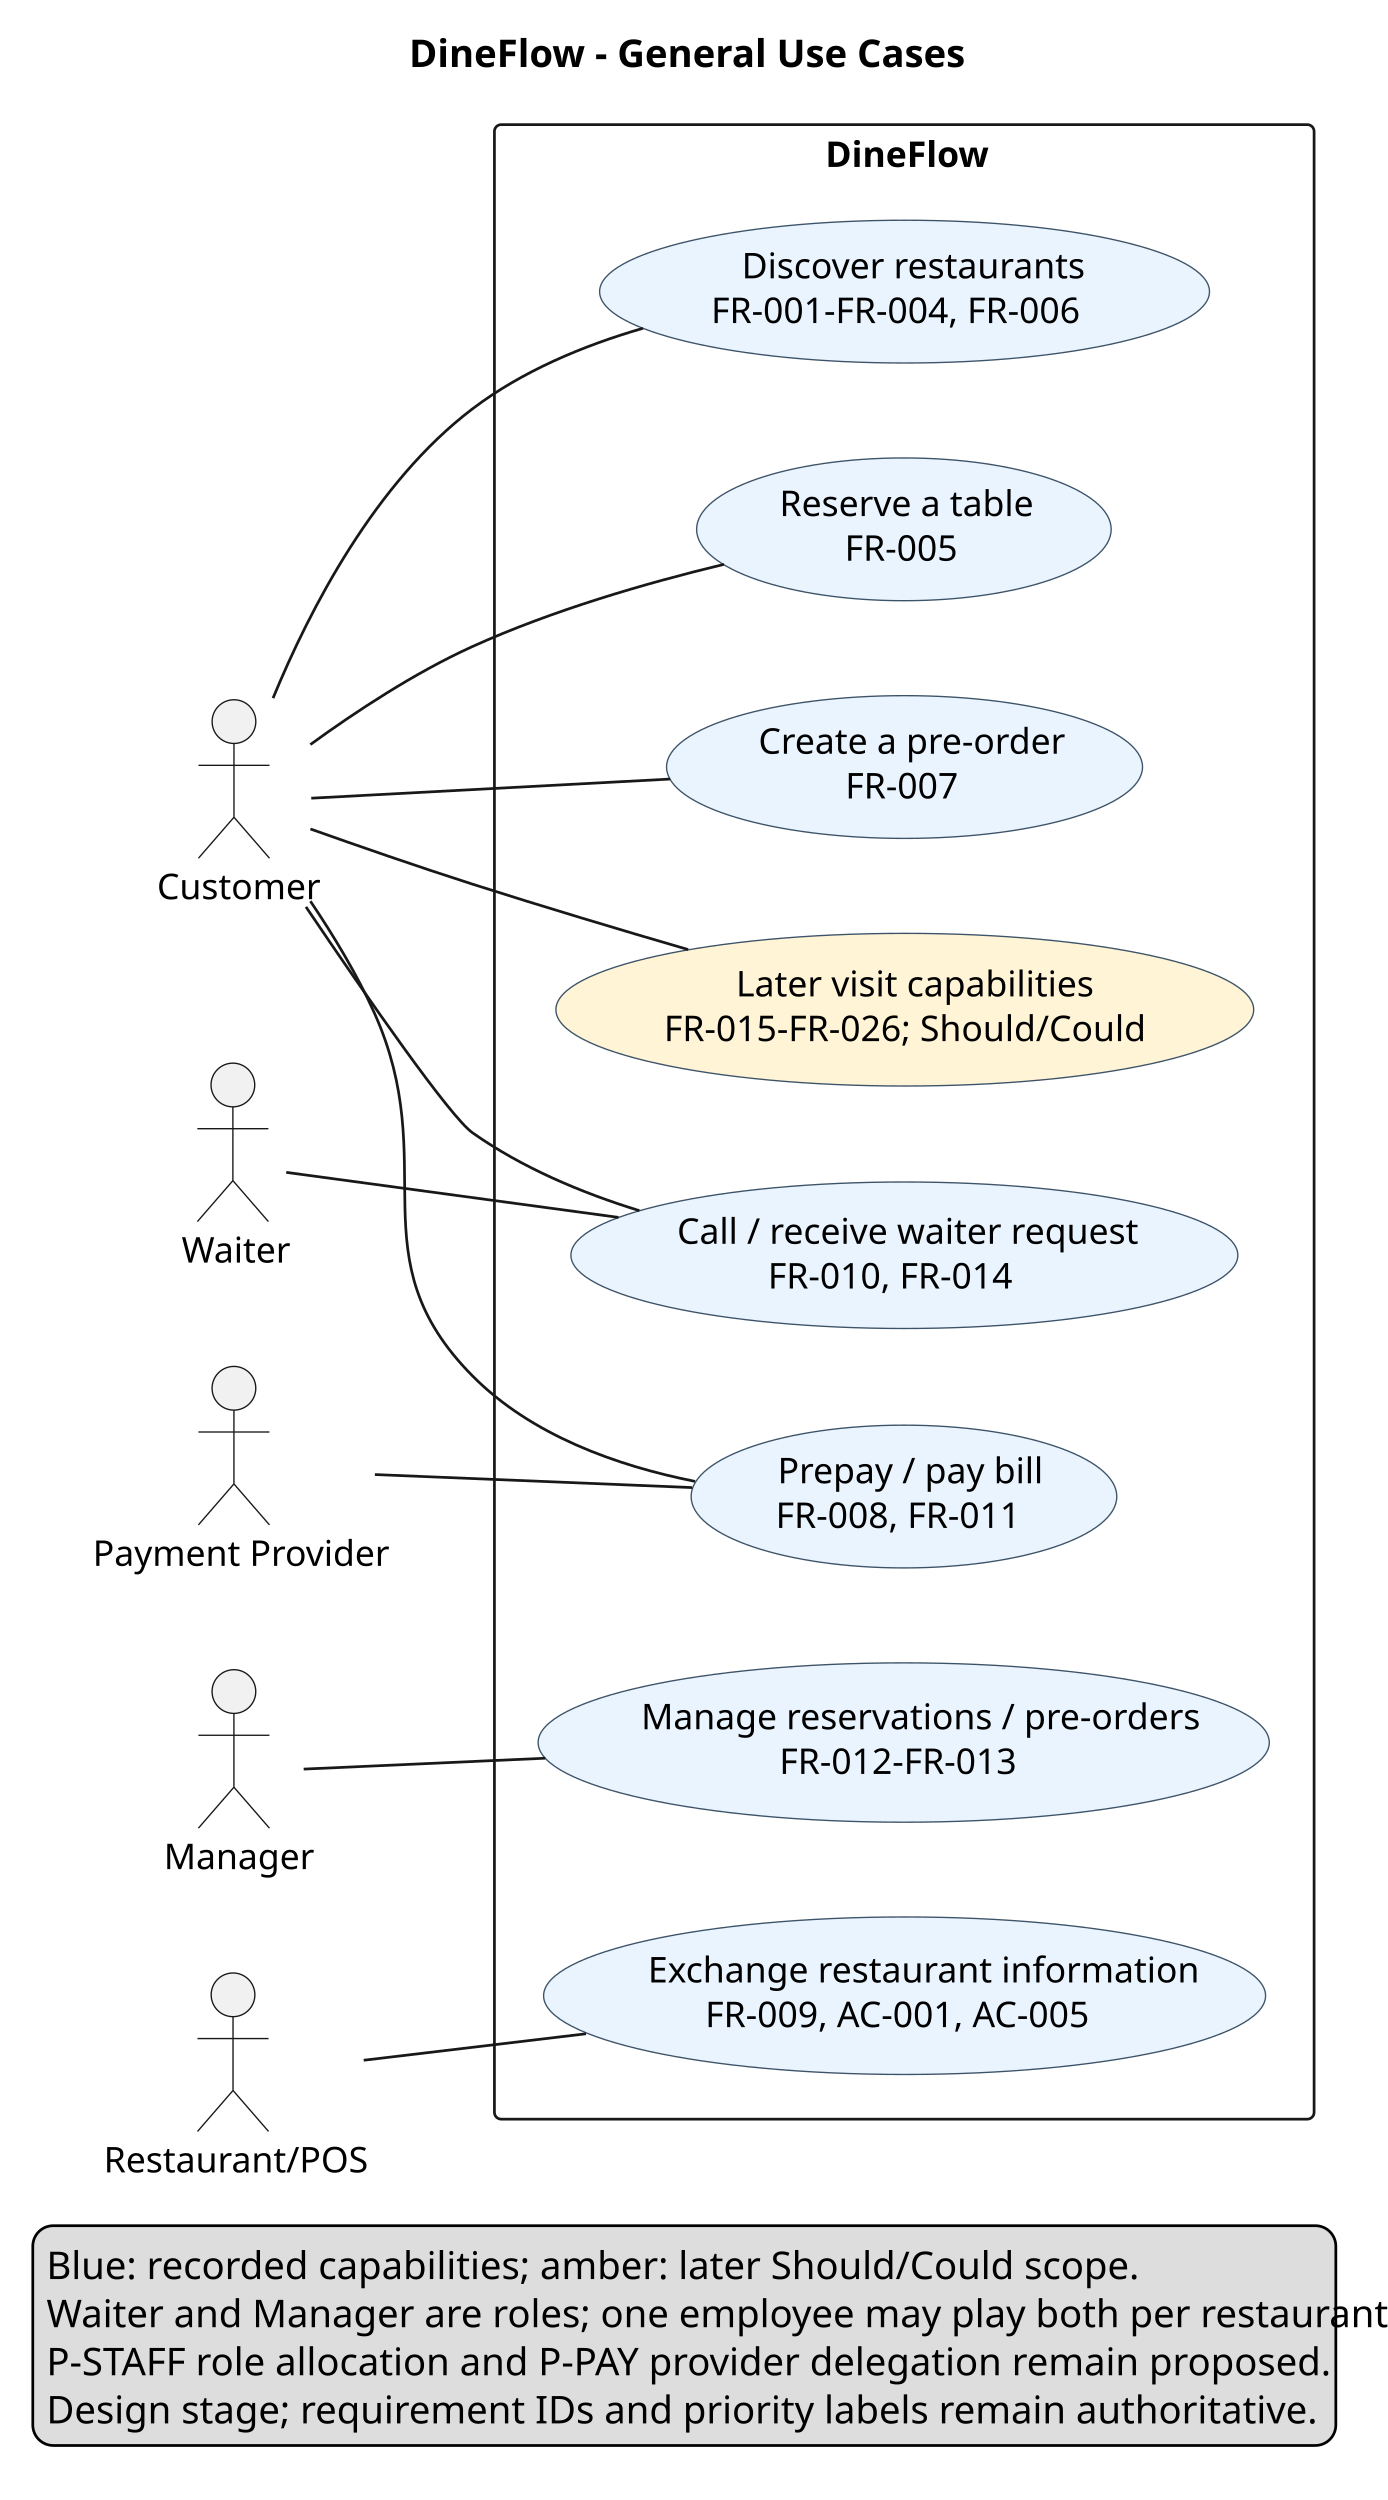
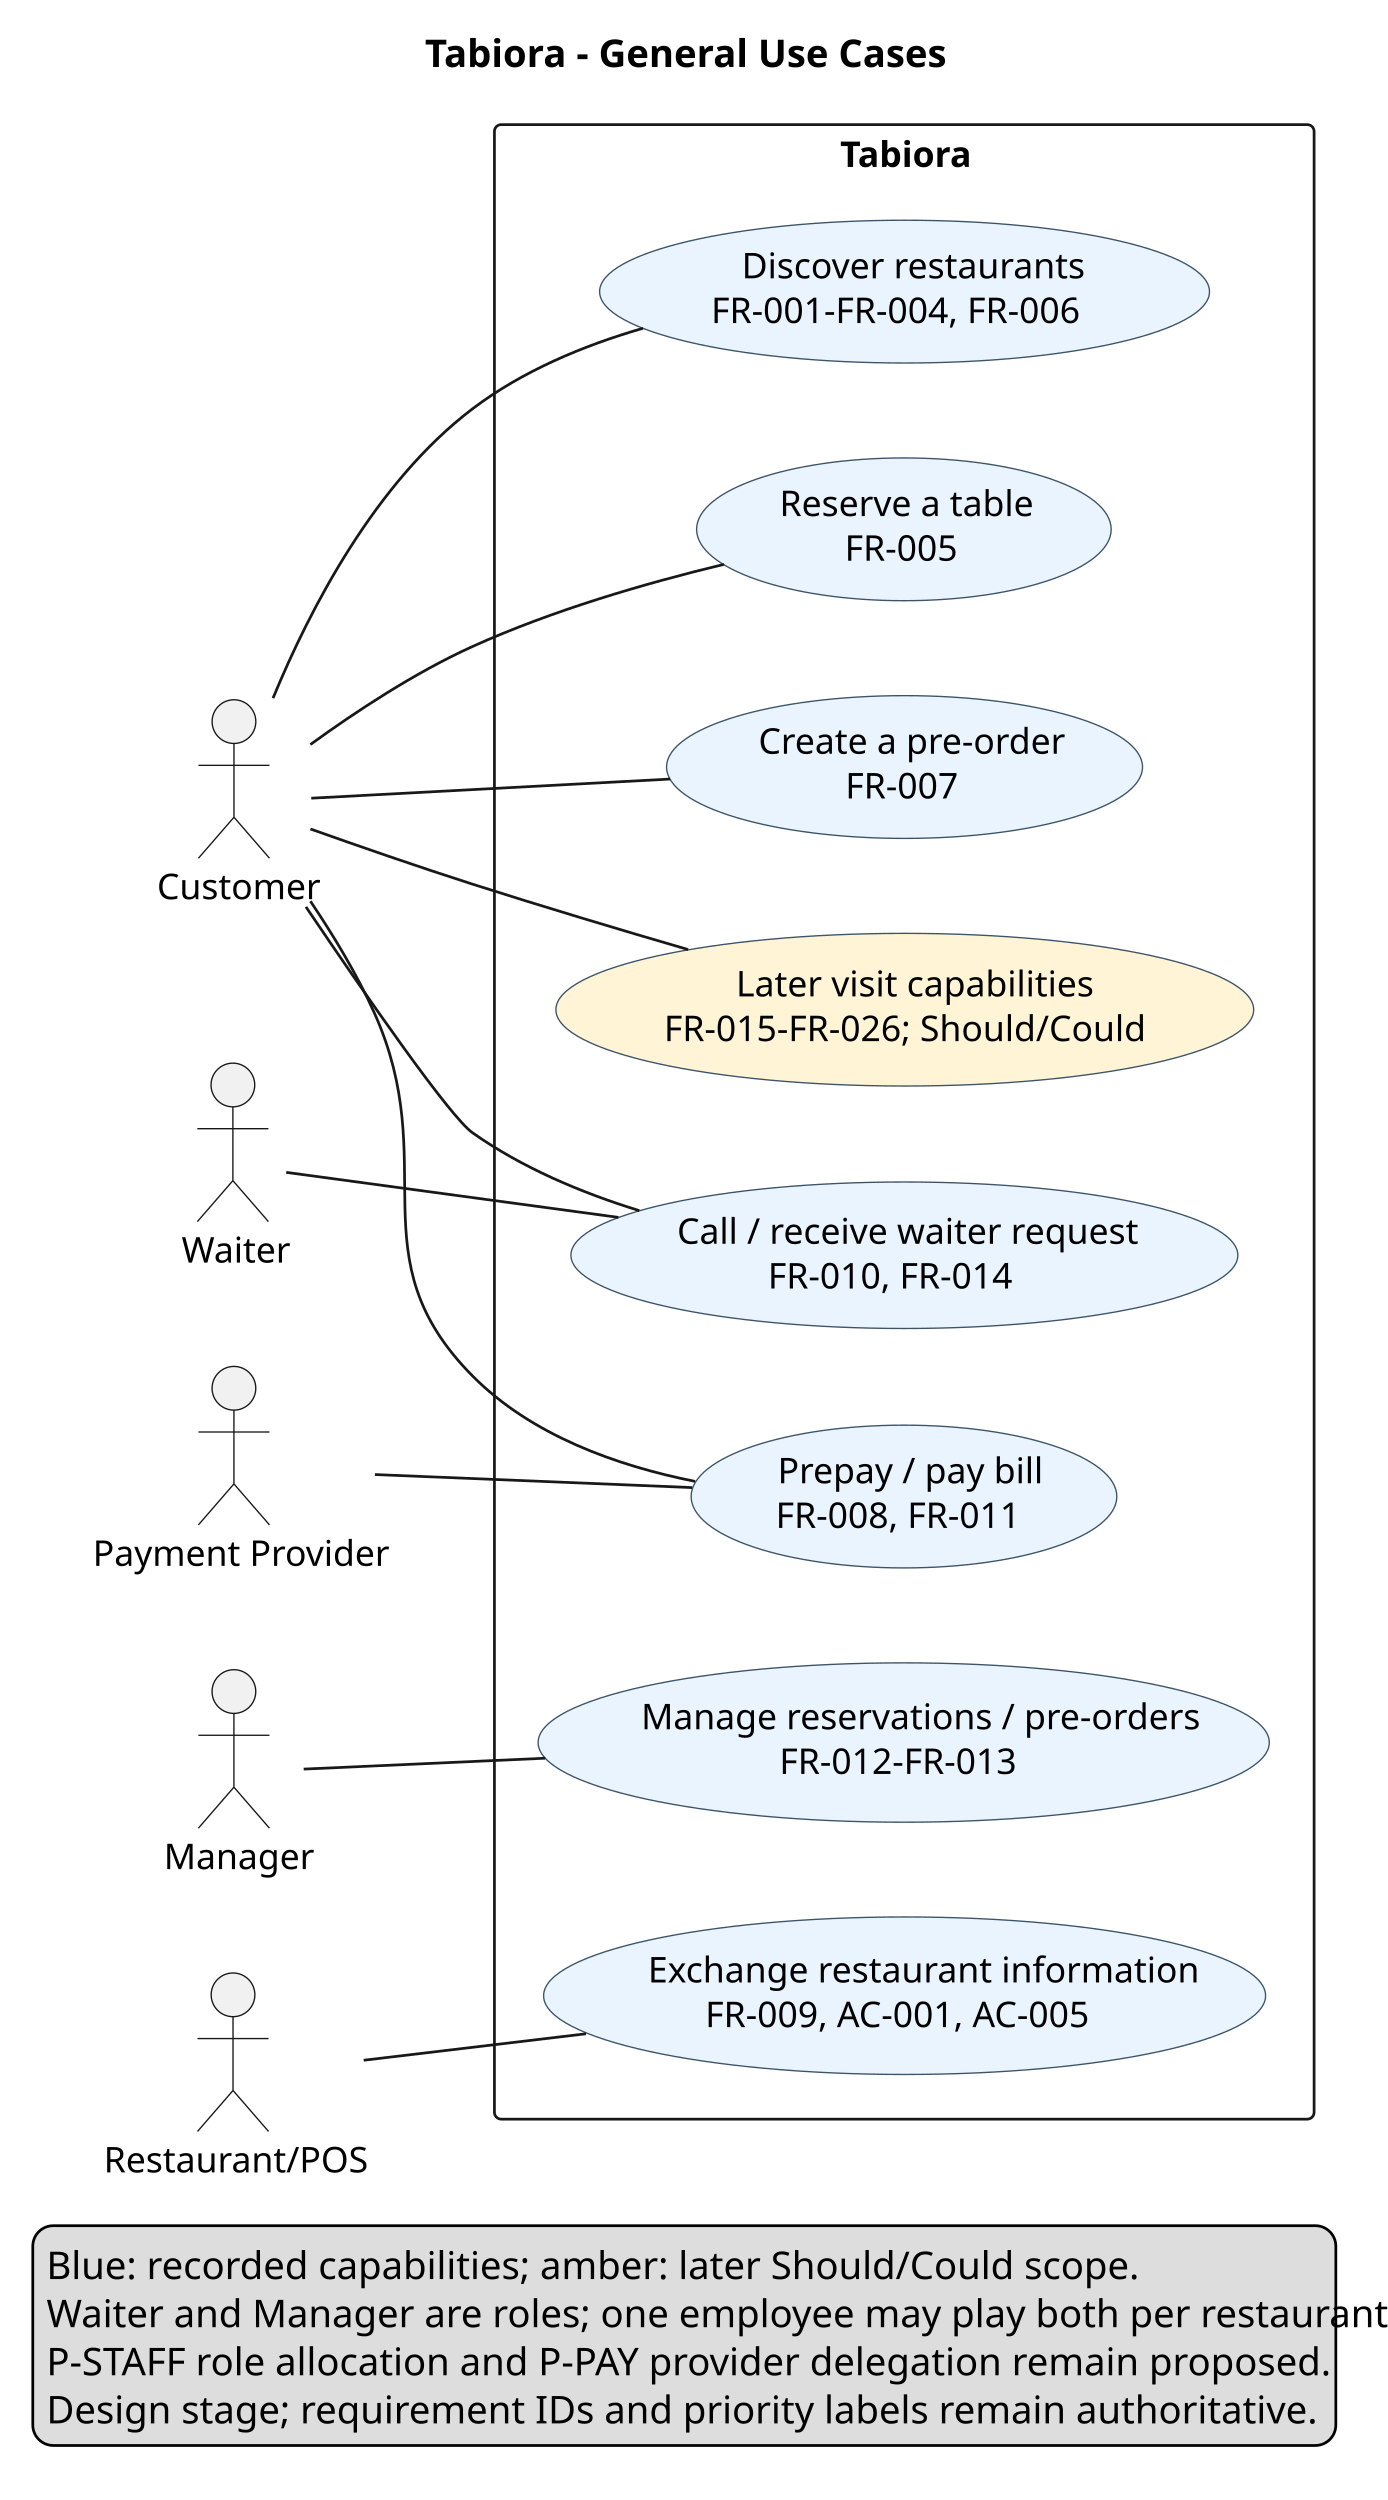
<svg xmlns="http://www.w3.org/2000/svg" contentStyleType="text/css" data-diagram-type="DESCRIPTION" height="915px" preserveAspectRatio="none" style="width:508px;height:915px;background:#FFFFFF;" version="1.1" viewBox="0 0 508 915" width="508px" zoomAndPan="magnify">
  <defs />
  <g>
-     <text fill="#000000" font-family="sans-serif" font-size="14" font-weight="bold" lengthAdjust="spacing" textLength="201.517" x="149.699" y="24.533">DineFlow - General Use Cases</text>
-     <g class="cluster" data-entity="DineFlow" data-source-line="17" data-uid="ent0007" id="cluster_DineFlow">
+     <text fill="#000000" font-family="sans-serif" font-size="14" font-weight="bold" lengthAdjust="spacing" textLength="189.861" x="155.527" y="24.533">Tabiora - General Use Cases</text>
+     <g class="cluster" data-entity="Tabiora" data-source-line="17" data-uid="ent0007" id="cluster_Tabiora">
      <rect fill="none" height="730" rx="2.5" ry="2.5" style="stroke:#181818;stroke-width:1;" width="300" x="180.958" y="45.609" />
-       <text fill="#000000" font-family="sans-serif" font-size="13" font-weight="bold" lengthAdjust="spacing" textLength="57.776" x="302.069" y="61.105">DineFlow</text>
+       <text fill="#000000" font-family="sans-serif" font-size="13" font-weight="bold" lengthAdjust="spacing" textLength="46.954" x="307.481" y="61.105">Tabiora</text>
    </g>
    <g class="entity" data-entity="Discover" data-source-line="18" data-uid="ent0008" id="entity_Discover">
      <ellipse cx="331.067" cy="106.734" fill="#EAF4FF" rx="111.61" ry="26.125" style="stroke:#3D5368;stroke-width:0.5;" />
      <text fill="#000000" font-family="sans-serif" font-size="13" lengthAdjust="spacing" textLength="119.209" x="271.463" y="101.877">Discover restaurants</text>
      <text fill="#000000" font-family="sans-serif" font-size="13" lengthAdjust="spacing" textLength="141.597" x="260.269" y="118.229">FR-001-FR-004, FR-006</text>
    </g>
    <g class="entity" data-entity="Book" data-source-line="19" data-uid="ent0009" id="entity_Book">
      <ellipse cx="330.825" cy="193.734" fill="#EAF4FF" rx="75.868" ry="26.125" style="stroke:#3D5368;stroke-width:0.5;" />
      <text fill="#000000" font-family="sans-serif" font-size="13" lengthAdjust="spacing" textLength="91.051" x="285.3" y="188.877">Reserve a table</text>
      <text fill="#000000" font-family="sans-serif" font-size="13" lengthAdjust="spacing" textLength="43.348" x="309.151" y="205.229">FR-005</text>
    </g>
    <g class="entity" data-entity="Order" data-source-line="20" data-uid="ent0010" id="entity_Order">
      <ellipse cx="331.06" cy="280.734" fill="#EAF4FF" rx="87.103" ry="26.125" style="stroke:#3D5368;stroke-width:0.5;" />
      <text fill="#000000" font-family="sans-serif" font-size="13" lengthAdjust="spacing" textLength="106.939" x="277.591" y="275.877">Create a pre-order</text>
      <text fill="#000000" font-family="sans-serif" font-size="13" lengthAdjust="spacing" textLength="43.348" x="309.386" y="292.229">FR-007</text>
    </g>
    <g class="entity" data-entity="Pay" data-source-line="21" data-uid="ent0011" id="entity_Pay">
      <ellipse cx="330.854" cy="547.734" fill="#EAF4FF" rx="77.897" ry="26.125" style="stroke:#3D5368;stroke-width:0.5;" />
      <text fill="#000000" font-family="sans-serif" font-size="13" lengthAdjust="spacing" textLength="92.492" x="284.608" y="542.878">Prepay / pay bill</text>
      <text fill="#000000" font-family="sans-serif" font-size="13" lengthAdjust="spacing" textLength="93.92" x="283.894" y="559.229">FR-008, FR-011</text>
    </g>
    <g class="entity" data-entity="Call" data-source-line="22" data-uid="ent0012" id="entity_Call">
      <ellipse cx="331.006" cy="459.419" fill="#EAF4FF" rx="122.048" ry="26.81" style="stroke:#3D5368;stroke-width:0.5;" />
      <text fill="#000000" font-family="sans-serif" font-size="13" lengthAdjust="spacing" textLength="160.399" x="247.806" y="455.241">Call / receive waiter request</text>
      <text fill="#000000" font-family="sans-serif" font-size="13" lengthAdjust="spacing" textLength="93.92" x="281.046" y="471.592">FR-010, FR-014</text>
    </g>
    <g class="entity" data-entity="Manage" data-source-line="23" data-uid="ent0013" id="entity_Manage">
      <ellipse cx="330.758" cy="637.769" fill="#EAF4FF" rx="133.801" ry="29.16" style="stroke:#3D5368;stroke-width:0.5;" />
      <text fill="#000000" font-family="sans-serif" font-size="13" lengthAdjust="spacing" textLength="192.201" x="234.658" y="632.913">Manage reservations / pre-orders</text>
      <text fill="#000000" font-family="sans-serif" font-size="13" lengthAdjust="spacing" textLength="91.025" x="285.245" y="649.265">FR-012-FR-013</text>
    </g>
    <g class="entity" data-entity="Sync" data-source-line="24" data-uid="ent0014" id="entity_Sync">
      <ellipse cx="331.081" cy="730.434" fill="#EAF4FF" rx="132.123" ry="28.825" style="stroke:#3D5368;stroke-width:0.5;" />
      <text fill="#000000" font-family="sans-serif" font-size="13" lengthAdjust="spacing" textLength="187.884" x="237.138" y="725.577">Exchange restaurant information</text>
      <text fill="#000000" font-family="sans-serif" font-size="13" lengthAdjust="spacing" textLength="145.952" x="258.105" y="741.929">FR-009, AC-001, AC-005</text>
    </g>
    <g class="entity" data-entity="Later" data-source-line="25" data-uid="ent0015" id="entity_Later">
      <ellipse cx="331.154" cy="369.549" fill="#FFF4D6" rx="127.696" ry="27.939" style="stroke:#3D5368;stroke-width:0.5;" />
      <text fill="#000000" font-family="sans-serif" font-size="13" lengthAdjust="spacing" textLength="123.557" x="269.375" y="364.692">Later visit capabilities</text>
      <text fill="#000000" font-family="sans-serif" font-size="13" lengthAdjust="spacing" textLength="176.306" x="243.001" y="381.044">FR-015-FR-026; Should/Could</text>
    </g>
    <g class="entity" data-entity="Customer" data-source-line="12" data-uid="ent0002" id="entity_Customer">
      <ellipse cx="85.632" cy="264.109" fill="#F1F1F1" rx="8" ry="8" style="stroke:#181818;stroke-width:0.5;" />
      <path d="M85.632,272.109 L85.632,299.109 M72.632,280.109 L98.632,280.109 M85.632,299.109 L72.632,314.109 M85.632,299.109 L98.632,314.109" fill="none" style="stroke:#181818;stroke-width:0.5;" />
      <text fill="#000000" font-family="sans-serif" font-size="13" lengthAdjust="spacing" textLength="56.348" x="57.458" y="329.104">Customer</text>
    </g>
    <g class="entity" data-entity="Waiter" data-source-line="13" data-uid="ent0003" id="entity_Waiter">
      <ellipse cx="85.237" cy="397.109" fill="#F1F1F1" rx="8" ry="8" style="stroke:#181818;stroke-width:0.5;" />
      <path d="M85.237,405.109 L85.237,432.109 M72.237,413.109 L98.237,413.109 M85.237,432.109 L72.237,447.109 M85.237,432.109 L98.237,447.109" fill="none" style="stroke:#181818;stroke-width:0.5;" />
      <text fill="#000000" font-family="sans-serif" font-size="13" lengthAdjust="spacing" textLength="37.559" x="66.457" y="462.104">Waiter</text>
    </g>
    <g class="entity" data-entity="Manager" data-source-line="14" data-uid="ent0004" id="entity_Manager">
      <ellipse cx="85.612" cy="619.109" fill="#F1F1F1" rx="8" ry="8" style="stroke:#181818;stroke-width:0.5;" />
      <path d="M85.612,627.109 L85.612,654.109 M72.612,635.109 L98.612,635.109 M85.612,654.109 L72.612,669.109 M85.612,654.109 L98.612,669.109" fill="none" style="stroke:#181818;stroke-width:0.5;" />
      <text fill="#000000" font-family="sans-serif" font-size="13" lengthAdjust="spacing" textLength="51.308" x="59.958" y="684.105">Manager</text>
    </g>
    <g class="entity" data-entity="Provider" data-source-line="15" data-uid="ent0005" id="entity_Provider">
      <ellipse cx="85.618" cy="508.109" fill="#F1F1F1" rx="8" ry="8" style="stroke:#181818;stroke-width:0.5;" />
      <path d="M85.618,516.109 L85.618,543.109 M72.618,524.109 L98.618,524.109 M85.618,543.109 L72.618,558.109 M85.618,543.109 L98.618,558.109" fill="none" style="stroke:#181818;stroke-width:0.5;" />
      <text fill="#000000" font-family="sans-serif" font-size="13" lengthAdjust="spacing" textLength="103.321" x="33.958" y="573.105">Payment Provider</text>
    </g>
    <g class="entity" data-entity="POS" data-source-line="16" data-uid="ent0006" id="entity_POS">
      <ellipse cx="85.286" cy="730.109" fill="#F1F1F1" rx="8" ry="8" style="stroke:#181818;stroke-width:0.5;" />
      <path d="M85.286,738.109 L85.286,765.109 M72.286,746.109 L98.286,746.109 M85.286,765.109 L72.286,780.109 M85.286,765.109 L98.286,780.109" fill="none" style="stroke:#181818;stroke-width:0.5;" />
      <text fill="#000000" font-family="sans-serif" font-size="13" lengthAdjust="spacing" textLength="94.656" x="37.958" y="795.105">Restaurant/POS</text>
    </g>
    <g class="link" data-entity-1="Customer" data-entity-2="Discover" data-source-line="27" data-uid="lnk16" id="link_Customer_Discover">
      <path d="M99.927,255.529 C113.448,222.739 137.398,176.559 172.958,149.609 C191.088,135.869 213.338,126.519 235.327,120.149" fill="none" id="Customer-Discover" style="stroke:#181818;stroke-width:1;" />
    </g>
    <g class="link" data-entity-1="Customer" data-entity-2="Book" data-source-line="28" data-uid="lnk17" id="link_Customer_Book">
      <path d="M113.597,272.509 C130.018,260.569 151.817,246.179 172.958,236.609 C202.048,223.439 236.048,213.519 264.957,206.549" fill="none" id="Customer-Book" style="stroke:#181818;stroke-width:1;" />
    </g>
    <g class="link" data-entity-1="Customer" data-entity-2="Order" data-source-line="29" data-uid="lnk18" id="link_Customer_Order">
      <path d="M113.918,292.139 C145.637,290.449 199.347,287.579 245.278,285.129" fill="none" id="Customer-Order" style="stroke:#181818;stroke-width:1;" />
    </g>
    <g class="link" data-entity-1="Customer" data-entity-2="Pay" data-source-line="30" data-uid="lnk19" id="link_Customer_Pay">
      <path d="M113.608,329.839 C121.987,342.279 130.667,356.609 136.958,370.609 C162.067,426.469 129.847,460.119 172.958,503.609 C194.377,525.219 225.498,536.439 254.387,542.189" fill="none" id="Customer-Pay" style="stroke:#181818;stroke-width:1;" />
    </g>
    <g class="link" data-entity-1="Customer" data-entity-2="Call" data-source-line="31" data-uid="lnk20" id="link_Customer_Call">
      <path d="M111.978,331.919 C134.407,365.139 164.727,408.799 172.958,414.609 C191.028,427.359 212.657,436.519 234.007,443.099" fill="none" id="Customer-Call" style="stroke:#181818;stroke-width:1;" />
    </g>
    <g class="link" data-entity-1="Customer" data-entity-2="Later" data-source-line="32" data-uid="lnk21" id="link_Customer_Later">
      <path d="M113.618,303.409 C130.597,309.439 152.977,317.219 172.958,323.609 C198.528,331.779 226.607,340.189 251.868,347.549" fill="none" id="Customer-Later" style="stroke:#181818;stroke-width:1;" />
    </g>
    <g class="link" data-entity-1="Waiter" data-entity-2="Call" data-source-line="33" data-uid="lnk22" id="link_Waiter_Call">
      <path d="M104.757,429.089 C130.748,432.609 180.327,439.329 226.357,445.569" fill="none" id="Waiter-Call" style="stroke:#181818;stroke-width:1;" />
    </g>
    <g class="link" data-entity-1="Manager" data-entity-2="Manage" data-source-line="34" data-uid="lnk23" id="link_Manager_Manage">
      <path d="M111.147,647.489 C132.667,646.519 165.667,645.029 199.577,643.499" fill="none" id="Manager-Manage" style="stroke:#181818;stroke-width:1;" />
    </g>
    <g class="link" data-entity-1="Provider" data-entity-2="Pay" data-source-line="35" data-uid="lnk24" id="link_Provider_Pay">
      <path d="M137.208,539.689 C170.798,541.069 215.468,542.909 253.357,544.459" fill="none" id="Provider-Pay" style="stroke:#181818;stroke-width:1;" />
    </g>
    <g class="link" data-entity-1="POS" data-entity-2="Sync" data-source-line="36" data-uid="lnk25" id="link_POS_Sync">
      <path d="M133.118,754.049 C156.387,751.279 185.657,747.799 214.468,744.359" fill="none" id="POS-Sync" style="stroke:#181818;stroke-width:1;" />
    </g>
    <rect fill="#DDDDDD" height="80.438" rx="7.5" ry="7.5" style="stroke:#000000;stroke-width:1;" width="476.915" x="12" y="814.605" />
    <text fill="#000000" font-family="sans-serif" font-size="14" lengthAdjust="spacing" textLength="379.771" x="17" y="834.138">Blue: recorded capabilities; amber: later Should/Could scope.</text>
    <text fill="#000000" font-family="sans-serif" font-size="14" lengthAdjust="spacing" textLength="466.915" x="17" y="851.747">Waiter and Manager are roles; one employee may play both per restaurant.</text>
    <text fill="#000000" font-family="sans-serif" font-size="14" lengthAdjust="spacing" textLength="457.57" x="17" y="869.356">P-STAFF role allocation and P-PAY provider delegation remain proposed.</text>
    <text fill="#000000" font-family="sans-serif" font-size="14" lengthAdjust="spacing" textLength="433.433" x="17" y="886.966">Design stage; requirement IDs and priority labels remain authoritative.</text>
  </g>
</svg>
